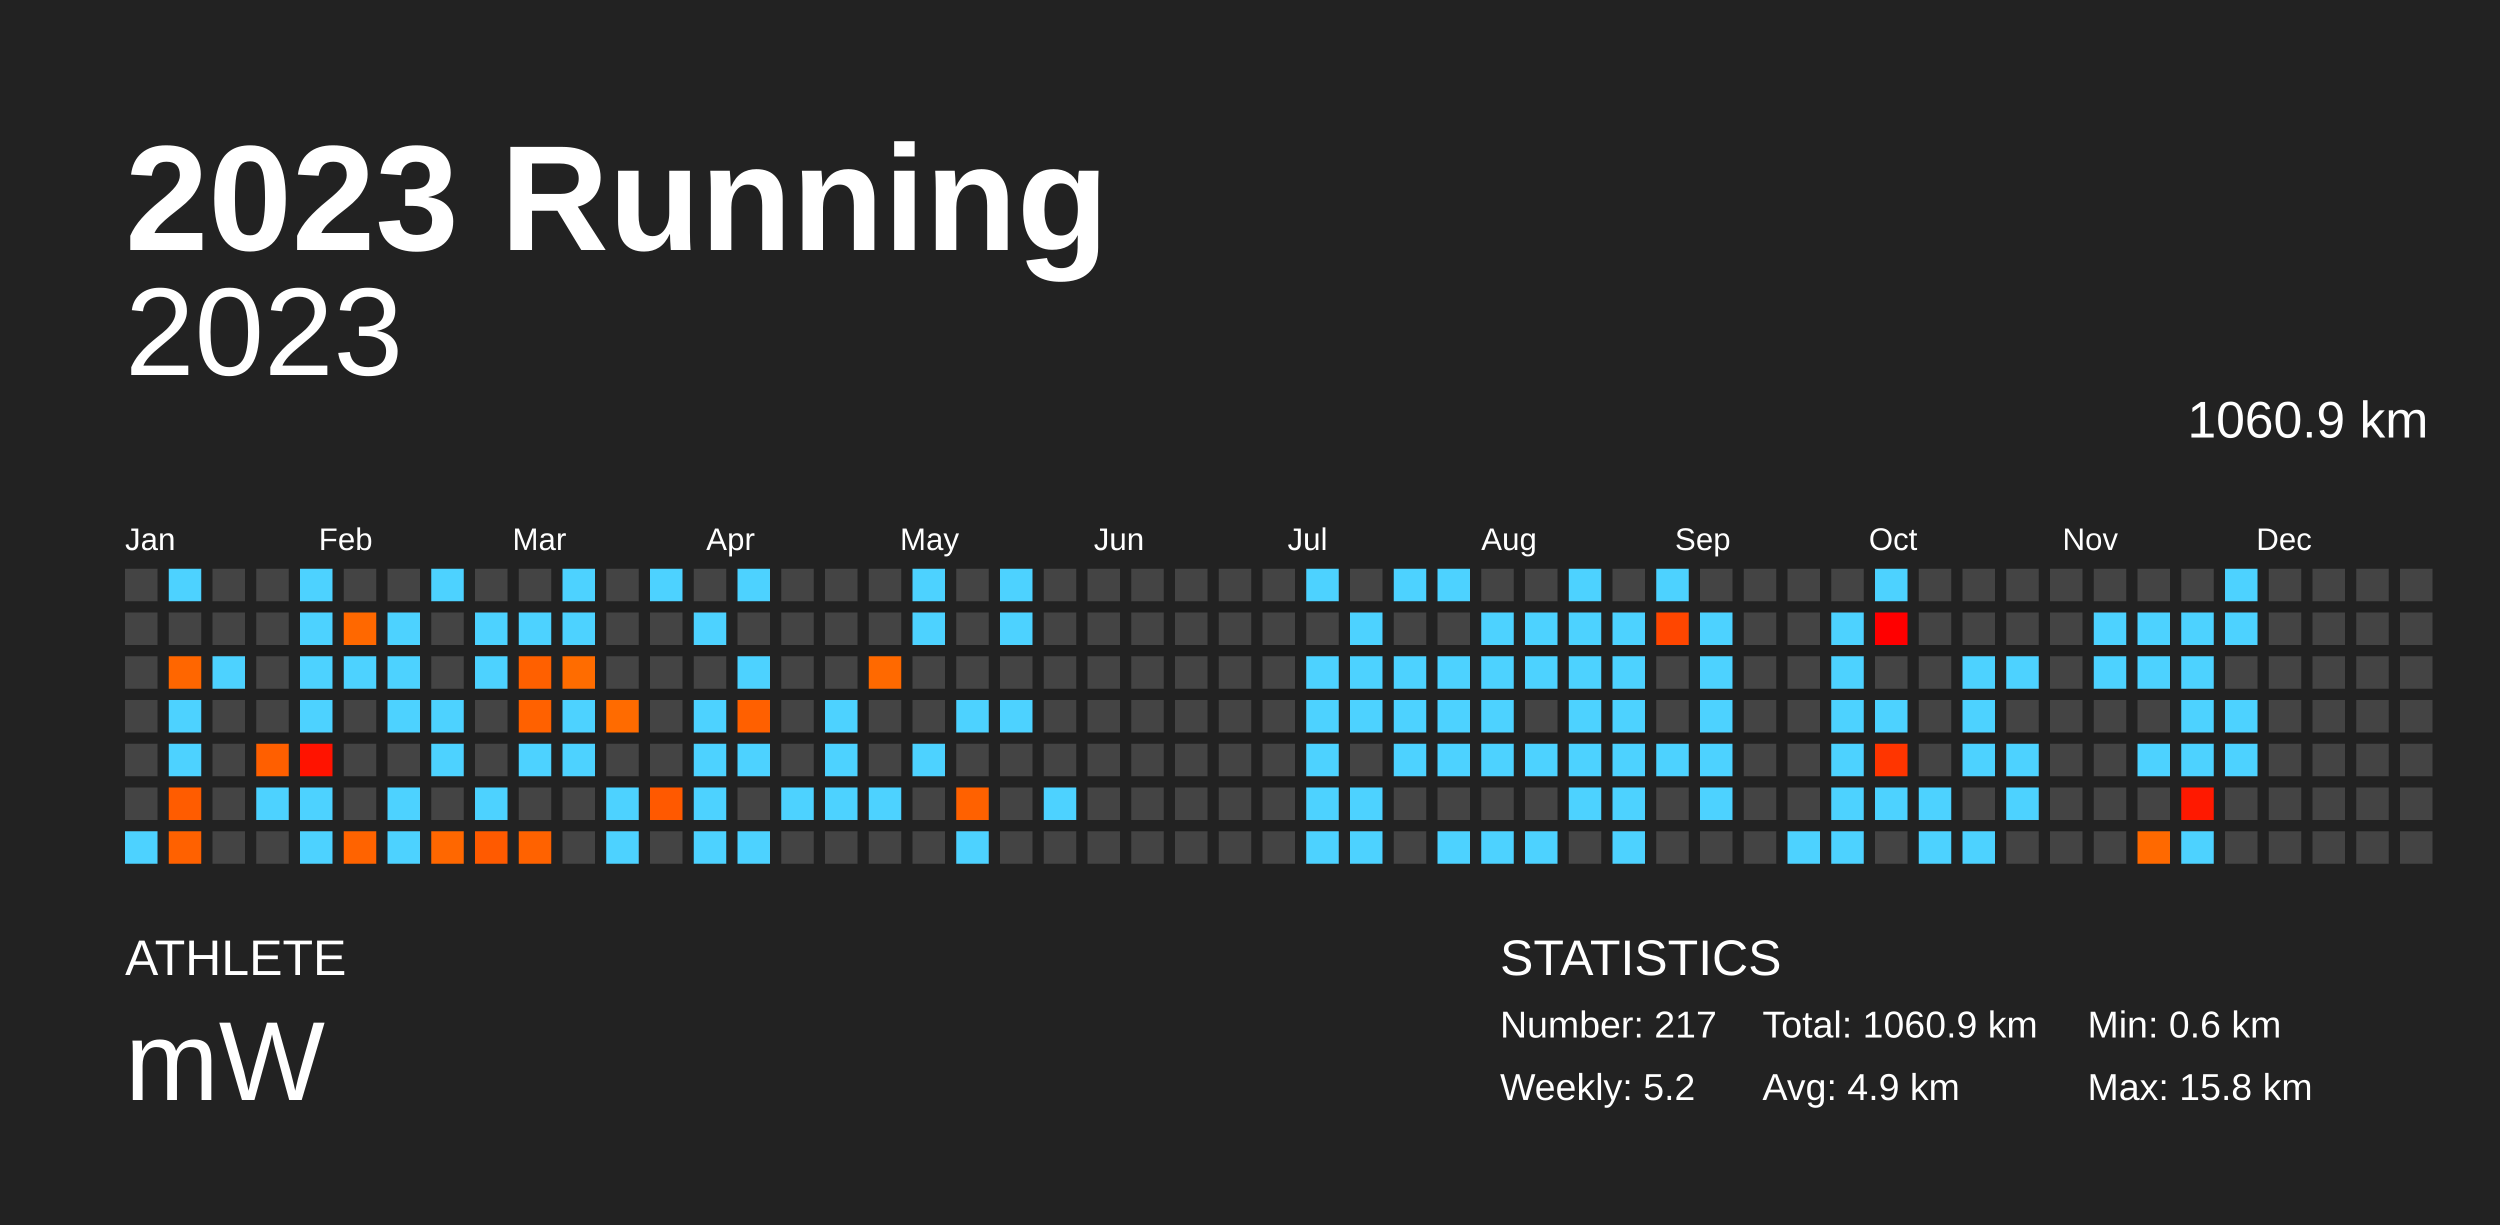
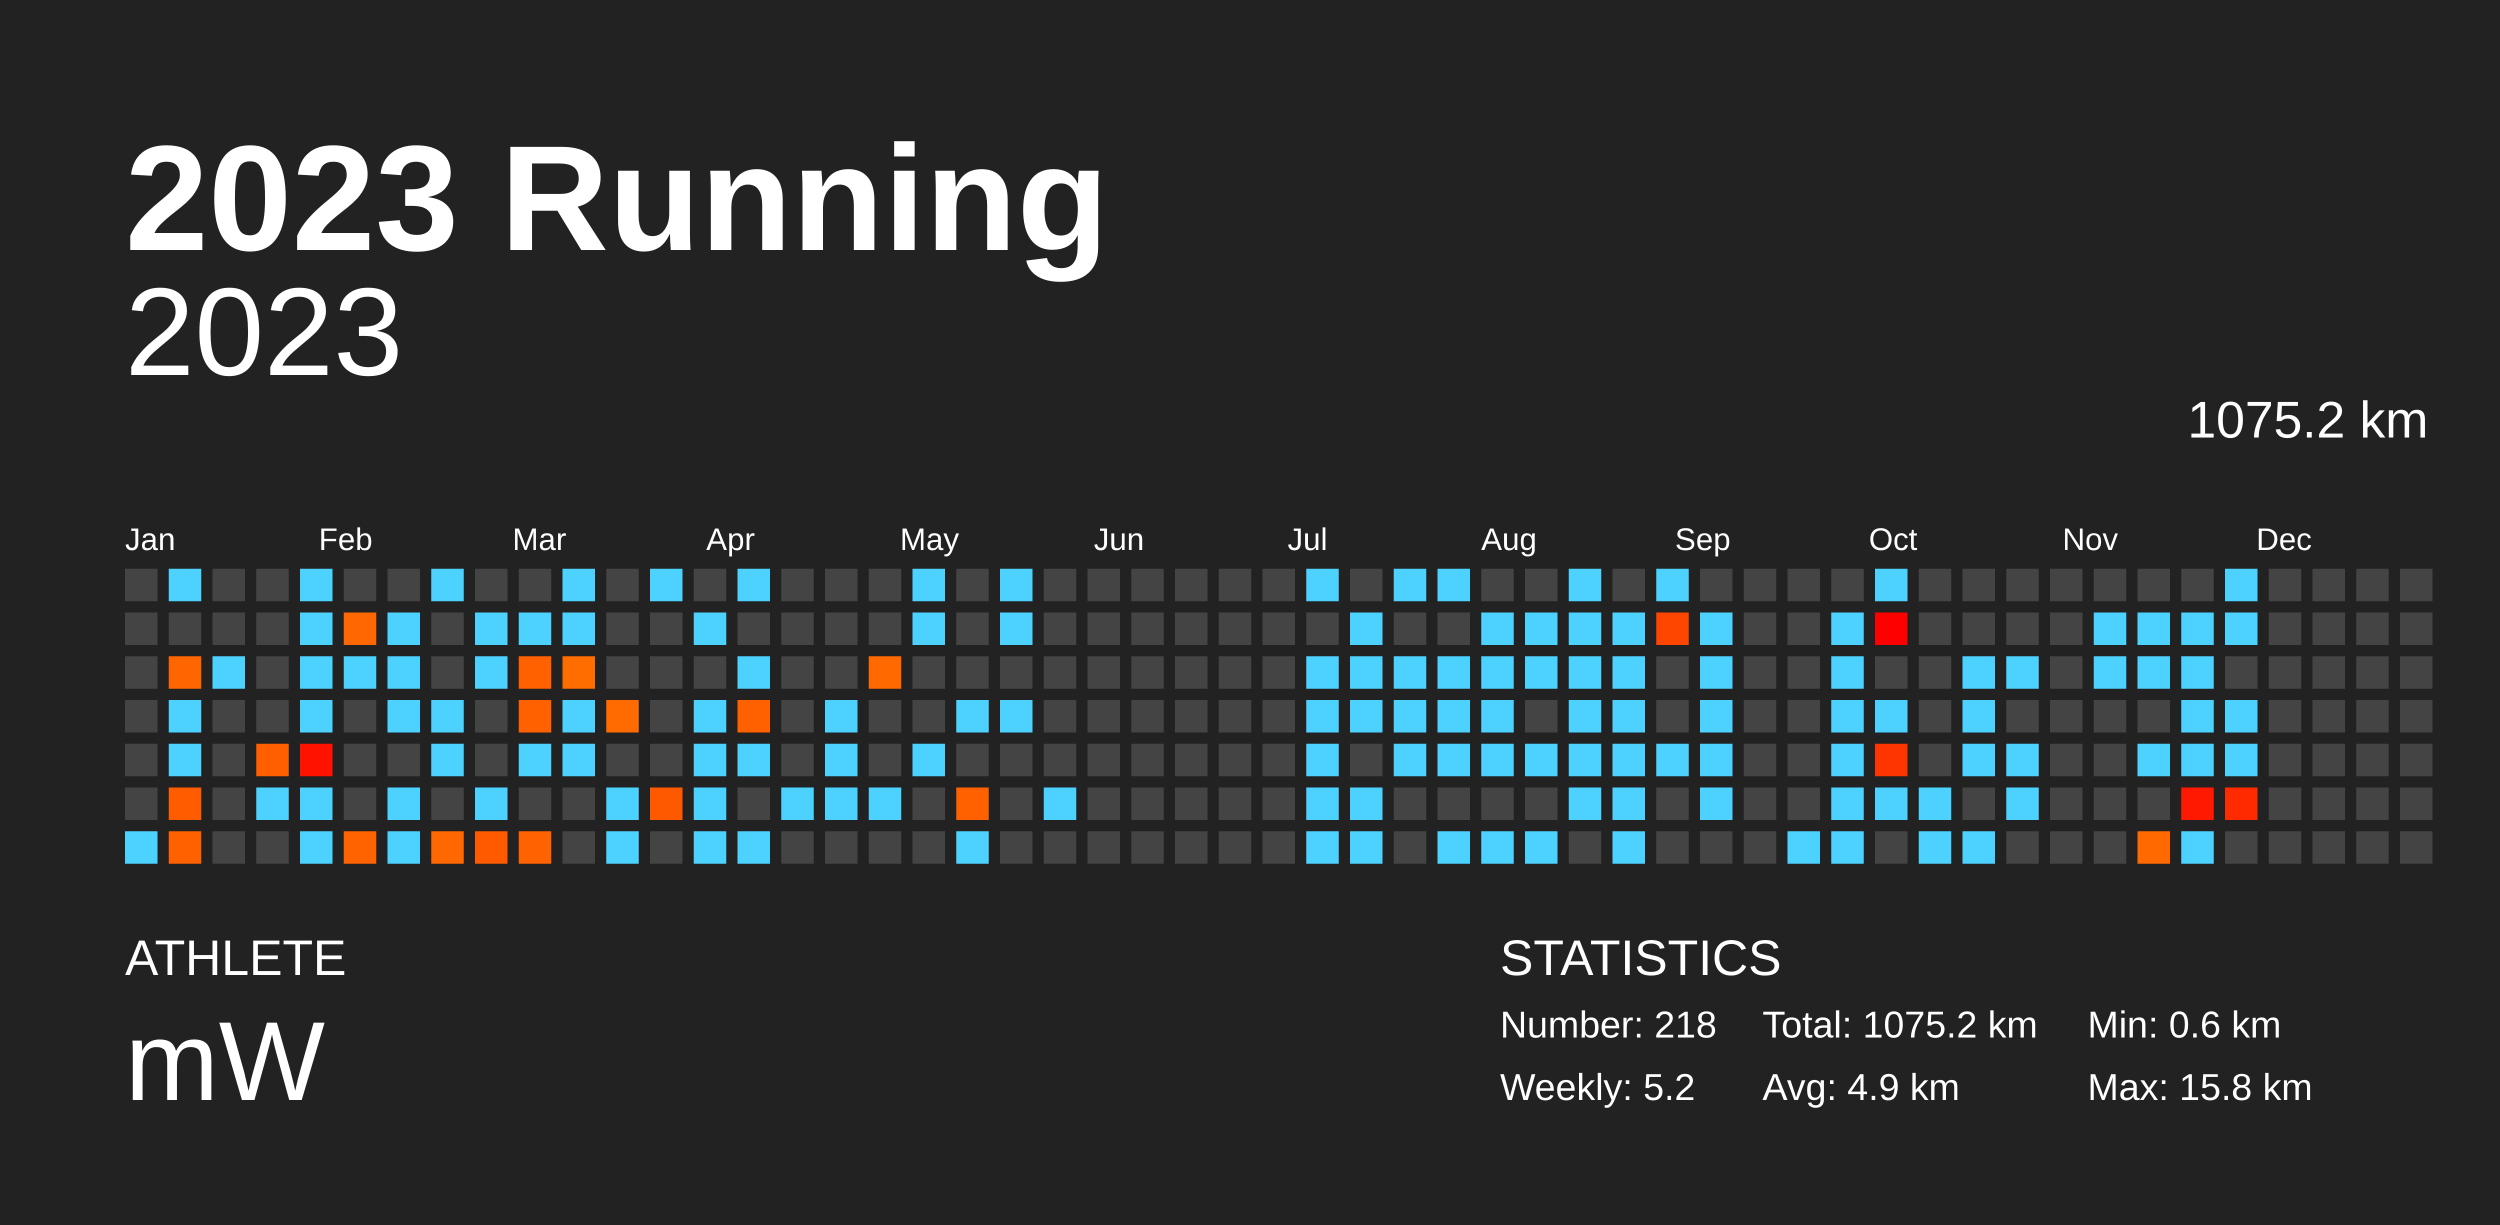
<svg xmlns="http://www.w3.org/2000/svg" baseProfile="full" height="98mm" version="1.1" viewBox="0,0,200,98" width="200mm">
  <defs />
  <rect fill="#222222" height="98" width="200" x="0" y="0" />
  <text fill="#FFFFFF" style="font-size:12px; font-family:Arial; font-weight:bold;" x="10" y="20">2023 Running</text>
  <text fill="#FFFFFF" style="font-size:4px; font-family:Arial" x="10" y="78">ATHLETE</text>
  <text fill="#FFFFFF" style="font-size:9px; font-family:Arial" x="10" y="88">mW</text>
  <text fill="#FFFFFF" style="font-size:4px; font-family:Arial" x="120" y="78">STATISTICS</text>
-   <text fill="#FFFFFF" style="font-size:3px; font-family:Arial" x="120" y="83">Number: 217</text>
+   <text fill="#FFFFFF" style="font-size:3px; font-family:Arial" x="120" y="83">Number: 218</text>
  <text fill="#FFFFFF" style="font-size:3px; font-family:Arial" x="120" y="88">Weekly: 5.2</text>
-   <text fill="#FFFFFF" style="font-size:3px; font-family:Arial" x="141" y="83">Total: 1060.9 km</text>
+   <text fill="#FFFFFF" style="font-size:3px; font-family:Arial" x="141" y="83">Total: 1075.2 km</text>
  <text fill="#FFFFFF" style="font-size:3px; font-family:Arial" x="141" y="88">Avg: 4.9 km</text>
  <text fill="#FFFFFF" style="font-size:3px; font-family:Arial" x="167" y="83">Min: 0.6 km</text>
  <text fill="#FFFFFF" style="font-size:3px; font-family:Arial" x="167" y="88">Max: 15.8 km</text>
  <text alignment-baseline="hanging" fill="#FFFFFF" style="font-size:10.0px; font-family:Arial;" x="10" y="30">2023</text>
-   <text alignment-baseline="hanging" fill="#FFFFFF" style="font-size:4.125px; font-family:Arial;" x="175" y="35">1060.9 km</text>
+   <text alignment-baseline="hanging" fill="#FFFFFF" style="font-size:4.125px; font-family:Arial;" x="175" y="35">1075.2 km</text>
  <text fill="#FFFFFF" style="font-size:2.5px; font-family:Arial" x="10.0" y="44">Jan</text>
  <text fill="#FFFFFF" style="font-size:2.5px; font-family:Arial" x="25.5" y="44">Feb</text>
  <text fill="#FFFFFF" style="font-size:2.5px; font-family:Arial" x="41.0" y="44">Mar</text>
  <text fill="#FFFFFF" style="font-size:2.5px; font-family:Arial" x="56.5" y="44">Apr</text>
  <text fill="#FFFFFF" style="font-size:2.5px; font-family:Arial" x="72.0" y="44">May</text>
  <text fill="#FFFFFF" style="font-size:2.5px; font-family:Arial" x="87.5" y="44">Jun</text>
  <text fill="#FFFFFF" style="font-size:2.5px; font-family:Arial" x="103.0" y="44">Jul</text>
  <text fill="#FFFFFF" style="font-size:2.5px; font-family:Arial" x="118.5" y="44">Aug</text>
  <text fill="#FFFFFF" style="font-size:2.5px; font-family:Arial" x="134.0" y="44">Sep</text>
  <text fill="#FFFFFF" style="font-size:2.5px; font-family:Arial" x="149.5" y="44">Oct</text>
  <text fill="#FFFFFF" style="font-size:2.5px; font-family:Arial" x="165.0" y="44">Nov</text>
  <text fill="#FFFFFF" style="font-size:2.5px; font-family:Arial" x="180.5" y="44">Dec</text>
  <rect fill="#444444" height="2.6" width="2.6" x="10.0" y="45.5" />
  <rect fill="#444444" height="2.6" width="2.6" x="10.0" y="49.0" />
  <rect fill="#444444" height="2.6" width="2.6" x="10.0" y="52.5" />
  <rect fill="#444444" height="2.6" width="2.6" x="10.0" y="56.0" />
  <rect fill="#444444" height="2.6" width="2.6" x="10.0" y="59.5" />
  <rect fill="#444444" height="2.6" width="2.6" x="10.0" y="63.0" />
  <rect fill="#4dd2ff" height="2.6" width="2.6" x="10.0" y="66.5" />
  <rect fill="#4dd2ff" height="2.6" width="2.6" x="13.5" y="45.5" />
  <rect fill="#444444" height="2.6" width="2.6" x="13.5" y="49.0" />
  <rect fill="#ff6600" height="2.6" width="2.6" x="13.5" y="52.5" />
  <rect fill="#4dd2ff" height="2.6" width="2.6" x="13.5" y="56.0" />
  <rect fill="#4dd2ff" height="2.6" width="2.6" x="13.5" y="59.5" />
  <rect fill="#ff5c00" height="2.6" width="2.6" x="13.5" y="63.0" />
  <rect fill="#ff6100" height="2.6" width="2.6" x="13.5" y="66.5" />
  <rect fill="#444444" height="2.6" width="2.6" x="17.0" y="45.5" />
  <rect fill="#444444" height="2.6" width="2.6" x="17.0" y="49.0" />
  <rect fill="#4dd2ff" height="2.6" width="2.6" x="17.0" y="52.5" />
  <rect fill="#444444" height="2.6" width="2.6" x="17.0" y="56.0" />
  <rect fill="#444444" height="2.6" width="2.6" x="17.0" y="59.5" />
  <rect fill="#444444" height="2.6" width="2.6" x="17.0" y="63.0" />
  <rect fill="#444444" height="2.6" width="2.6" x="17.0" y="66.5" />
  <rect fill="#444444" height="2.6" width="2.6" x="20.5" y="45.5" />
  <rect fill="#444444" height="2.6" width="2.6" x="20.5" y="49.0" />
  <rect fill="#444444" height="2.6" width="2.6" x="20.5" y="52.5" />
  <rect fill="#444444" height="2.6" width="2.6" x="20.5" y="56.0" />
  <rect fill="#ff5f00" height="2.6" width="2.6" x="20.5" y="59.5" />
  <rect fill="#4dd2ff" height="2.6" width="2.6" x="20.5" y="63.0" />
  <rect fill="#444444" height="2.6" width="2.6" x="20.5" y="66.5" />
  <rect fill="#4dd2ff" height="2.6" width="2.6" x="24.0" y="45.5" />
  <rect fill="#4dd2ff" height="2.6" width="2.6" x="24.0" y="49.0" />
  <rect fill="#4dd2ff" height="2.6" width="2.6" x="24.0" y="52.5" />
  <rect fill="#4dd2ff" height="2.6" width="2.6" x="24.0" y="56.0" />
  <rect fill="#ff1300" height="2.6" width="2.6" x="24.0" y="59.5" />
  <rect fill="#4dd2ff" height="2.6" width="2.6" x="24.0" y="63.0" />
  <rect fill="#4dd2ff" height="2.6" width="2.6" x="24.0" y="66.5" />
  <rect fill="#444444" height="2.6" width="2.6" x="27.5" y="45.5" />
  <rect fill="#ff6800" height="2.6" width="2.6" x="27.5" y="49.0" />
  <rect fill="#4dd2ff" height="2.6" width="2.6" x="27.5" y="52.5" />
  <rect fill="#444444" height="2.6" width="2.6" x="27.5" y="56.0" />
  <rect fill="#444444" height="2.6" width="2.6" x="27.5" y="59.5" />
  <rect fill="#444444" height="2.6" width="2.6" x="27.5" y="63.0" />
  <rect fill="#ff6300" height="2.6" width="2.6" x="27.5" y="66.5" />
  <rect fill="#444444" height="2.6" width="2.6" x="31.0" y="45.5" />
  <rect fill="#4dd2ff" height="2.6" width="2.6" x="31.0" y="49.0" />
  <rect fill="#4dd2ff" height="2.6" width="2.6" x="31.0" y="52.5" />
  <rect fill="#4dd2ff" height="2.6" width="2.6" x="31.0" y="56.0" />
  <rect fill="#444444" height="2.6" width="2.6" x="31.0" y="59.5" />
  <rect fill="#4dd2ff" height="2.6" width="2.6" x="31.0" y="63.0" />
  <rect fill="#4dd2ff" height="2.6" width="2.6" x="31.0" y="66.5" />
  <rect fill="#4dd2ff" height="2.6" width="2.6" x="34.5" y="45.5" />
  <rect fill="#444444" height="2.6" width="2.6" x="34.5" y="49.0" />
  <rect fill="#444444" height="2.6" width="2.6" x="34.5" y="52.5" />
  <rect fill="#4dd2ff" height="2.6" width="2.6" x="34.5" y="56.0" />
  <rect fill="#4dd2ff" height="2.6" width="2.6" x="34.5" y="59.5" />
  <rect fill="#444444" height="2.6" width="2.6" x="34.5" y="63.0" />
  <rect fill="#ff6700" height="2.6" width="2.6" x="34.5" y="66.5" />
  <rect fill="#444444" height="2.6" width="2.6" x="38.0" y="45.5" />
  <rect fill="#4dd2ff" height="2.6" width="2.6" x="38.0" y="49.0" />
  <rect fill="#4dd2ff" height="2.6" width="2.6" x="38.0" y="52.5" />
  <rect fill="#444444" height="2.6" width="2.6" x="38.0" y="56.0" />
  <rect fill="#444444" height="2.6" width="2.6" x="38.0" y="59.5" />
  <rect fill="#4dd2ff" height="2.6" width="2.6" x="38.0" y="63.0" />
  <rect fill="#ff5a00" height="2.6" width="2.6" x="38.0" y="66.5" />
  <rect fill="#444444" height="2.6" width="2.6" x="41.5" y="45.5" />
  <rect fill="#4dd2ff" height="2.6" width="2.6" x="41.5" y="49.0" />
  <rect fill="#ff6000" height="2.6" width="2.6" x="41.5" y="52.5" />
  <rect fill="#ff6100" height="2.6" width="2.6" x="41.5" y="56.0" />
  <rect fill="#4dd2ff" height="2.6" width="2.6" x="41.5" y="59.5" />
  <rect fill="#444444" height="2.6" width="2.6" x="41.5" y="63.0" />
  <rect fill="#ff6200" height="2.6" width="2.6" x="41.5" y="66.5" />
  <rect fill="#4dd2ff" height="2.6" width="2.6" x="45.0" y="45.5" />
  <rect fill="#4dd2ff" height="2.6" width="2.6" x="45.0" y="49.0" />
  <rect fill="#ff6c00" height="2.6" width="2.6" x="45.0" y="52.5" />
  <rect fill="#4dd2ff" height="2.6" width="2.6" x="45.0" y="56.0" />
  <rect fill="#4dd2ff" height="2.6" width="2.6" x="45.0" y="59.5" />
  <rect fill="#444444" height="2.6" width="2.6" x="45.0" y="63.0" />
  <rect fill="#444444" height="2.6" width="2.6" x="45.0" y="66.5" />
  <rect fill="#444444" height="2.6" width="2.6" x="48.5" y="45.5" />
  <rect fill="#444444" height="2.6" width="2.6" x="48.5" y="49.0" />
  <rect fill="#444444" height="2.6" width="2.6" x="48.5" y="52.5" />
  <rect fill="#ff6b00" height="2.6" width="2.6" x="48.5" y="56.0" />
  <rect fill="#444444" height="2.6" width="2.6" x="48.5" y="59.5" />
  <rect fill="#4dd2ff" height="2.6" width="2.6" x="48.5" y="63.0" />
  <rect fill="#4dd2ff" height="2.6" width="2.6" x="48.5" y="66.5" />
  <rect fill="#4dd2ff" height="2.6" width="2.6" x="52.0" y="45.5" />
  <rect fill="#444444" height="2.6" width="2.6" x="52.0" y="49.0" />
  <rect fill="#444444" height="2.6" width="2.6" x="52.0" y="52.5" />
  <rect fill="#444444" height="2.6" width="2.6" x="52.0" y="56.0" />
  <rect fill="#444444" height="2.6" width="2.6" x="52.0" y="59.5" />
  <rect fill="#ff5900" height="2.6" width="2.6" x="52.0" y="63.0" />
  <rect fill="#444444" height="2.6" width="2.6" x="52.0" y="66.5" />
  <rect fill="#444444" height="2.6" width="2.6" x="55.5" y="45.5" />
  <rect fill="#4dd2ff" height="2.6" width="2.6" x="55.5" y="49.0" />
  <rect fill="#444444" height="2.6" width="2.6" x="55.5" y="52.5" />
  <rect fill="#4dd2ff" height="2.6" width="2.6" x="55.5" y="56.0" />
  <rect fill="#4dd2ff" height="2.6" width="2.6" x="55.5" y="59.5" />
  <rect fill="#4dd2ff" height="2.6" width="2.6" x="55.5" y="63.0" />
  <rect fill="#4dd2ff" height="2.6" width="2.6" x="55.5" y="66.5" />
  <rect fill="#4dd2ff" height="2.6" width="2.6" x="59.0" y="45.5" />
  <rect fill="#444444" height="2.6" width="2.6" x="59.0" y="49.0" />
  <rect fill="#4dd2ff" height="2.6" width="2.6" x="59.0" y="52.5" />
  <rect fill="#ff6000" height="2.6" width="2.6" x="59.0" y="56.0" />
  <rect fill="#4dd2ff" height="2.6" width="2.6" x="59.0" y="59.5" />
  <rect fill="#444444" height="2.6" width="2.6" x="59.0" y="63.0" />
  <rect fill="#4dd2ff" height="2.6" width="2.6" x="59.0" y="66.5" />
  <rect fill="#444444" height="2.6" width="2.6" x="62.5" y="45.5" />
  <rect fill="#444444" height="2.6" width="2.6" x="62.5" y="49.0" />
  <rect fill="#444444" height="2.6" width="2.6" x="62.5" y="52.5" />
  <rect fill="#444444" height="2.6" width="2.6" x="62.5" y="56.0" />
  <rect fill="#444444" height="2.6" width="2.6" x="62.5" y="59.5" />
  <rect fill="#4dd2ff" height="2.6" width="2.6" x="62.5" y="63.0" />
  <rect fill="#444444" height="2.6" width="2.6" x="62.5" y="66.5" />
  <rect fill="#444444" height="2.6" width="2.6" x="66.0" y="45.5" />
  <rect fill="#444444" height="2.6" width="2.6" x="66.0" y="49.0" />
  <rect fill="#444444" height="2.6" width="2.6" x="66.0" y="52.5" />
  <rect fill="#4dd2ff" height="2.6" width="2.6" x="66.0" y="56.0" />
  <rect fill="#4dd2ff" height="2.6" width="2.6" x="66.0" y="59.5" />
  <rect fill="#4dd2ff" height="2.6" width="2.6" x="66.0" y="63.0" />
  <rect fill="#444444" height="2.6" width="2.6" x="66.0" y="66.5" />
  <rect fill="#444444" height="2.6" width="2.6" x="69.5" y="45.5" />
  <rect fill="#444444" height="2.6" width="2.6" x="69.5" y="49.0" />
  <rect fill="#ff6900" height="2.6" width="2.6" x="69.5" y="52.5" />
  <rect fill="#444444" height="2.6" width="2.6" x="69.5" y="56.0" />
  <rect fill="#444444" height="2.6" width="2.6" x="69.5" y="59.5" />
  <rect fill="#4dd2ff" height="2.6" width="2.6" x="69.5" y="63.0" />
  <rect fill="#444444" height="2.6" width="2.6" x="69.5" y="66.5" />
  <rect fill="#4dd2ff" height="2.6" width="2.6" x="73.0" y="45.5" />
  <rect fill="#4dd2ff" height="2.6" width="2.6" x="73.0" y="49.0" />
  <rect fill="#444444" height="2.6" width="2.6" x="73.0" y="52.5" />
  <rect fill="#444444" height="2.6" width="2.6" x="73.0" y="56.0" />
  <rect fill="#4dd2ff" height="2.6" width="2.6" x="73.0" y="59.5" />
  <rect fill="#444444" height="2.6" width="2.6" x="73.0" y="63.0" />
  <rect fill="#444444" height="2.6" width="2.6" x="73.0" y="66.5" />
  <rect fill="#444444" height="2.6" width="2.6" x="76.5" y="45.5" />
  <rect fill="#444444" height="2.6" width="2.6" x="76.5" y="49.0" />
  <rect fill="#444444" height="2.6" width="2.6" x="76.5" y="52.5" />
  <rect fill="#4dd2ff" height="2.6" width="2.6" x="76.5" y="56.0" />
  <rect fill="#444444" height="2.6" width="2.6" x="76.5" y="59.5" />
  <rect fill="#ff6100" height="2.6" width="2.6" x="76.5" y="63.0" />
  <rect fill="#4dd2ff" height="2.6" width="2.6" x="76.5" y="66.5" />
  <rect fill="#4dd2ff" height="2.6" width="2.6" x="80.0" y="45.5" />
  <rect fill="#4dd2ff" height="2.6" width="2.6" x="80.0" y="49.0" />
  <rect fill="#444444" height="2.6" width="2.6" x="80.0" y="52.5" />
  <rect fill="#4dd2ff" height="2.6" width="2.6" x="80.0" y="56.0" />
  <rect fill="#444444" height="2.6" width="2.6" x="80.0" y="59.5" />
  <rect fill="#444444" height="2.6" width="2.6" x="80.0" y="63.0" />
  <rect fill="#444444" height="2.6" width="2.6" x="80.0" y="66.5" />
  <rect fill="#444444" height="2.6" width="2.6" x="83.5" y="45.5" />
  <rect fill="#444444" height="2.6" width="2.6" x="83.5" y="49.0" />
  <rect fill="#444444" height="2.6" width="2.6" x="83.5" y="52.5" />
  <rect fill="#444444" height="2.6" width="2.6" x="83.5" y="56.0" />
  <rect fill="#444444" height="2.6" width="2.6" x="83.5" y="59.5" />
  <rect fill="#4dd2ff" height="2.6" width="2.6" x="83.5" y="63.0" />
  <rect fill="#444444" height="2.6" width="2.6" x="83.5" y="66.5" />
  <rect fill="#444444" height="2.6" width="2.6" x="87.0" y="45.5" />
  <rect fill="#444444" height="2.6" width="2.6" x="87.0" y="49.0" />
  <rect fill="#444444" height="2.6" width="2.6" x="87.0" y="52.5" />
  <rect fill="#444444" height="2.6" width="2.6" x="87.0" y="56.0" />
  <rect fill="#444444" height="2.6" width="2.6" x="87.0" y="59.5" />
  <rect fill="#444444" height="2.6" width="2.6" x="87.0" y="63.0" />
  <rect fill="#444444" height="2.6" width="2.6" x="87.0" y="66.5" />
  <rect fill="#444444" height="2.6" width="2.6" x="90.5" y="45.5" />
  <rect fill="#444444" height="2.6" width="2.6" x="90.5" y="49.0" />
  <rect fill="#444444" height="2.6" width="2.6" x="90.5" y="52.5" />
  <rect fill="#444444" height="2.6" width="2.6" x="90.5" y="56.0" />
  <rect fill="#444444" height="2.6" width="2.6" x="90.5" y="59.5" />
  <rect fill="#444444" height="2.6" width="2.6" x="90.5" y="63.0" />
  <rect fill="#444444" height="2.6" width="2.6" x="90.5" y="66.5" />
  <rect fill="#444444" height="2.6" width="2.6" x="94.0" y="45.5" />
  <rect fill="#444444" height="2.6" width="2.6" x="94.0" y="49.0" />
  <rect fill="#444444" height="2.6" width="2.6" x="94.0" y="52.5" />
  <rect fill="#444444" height="2.6" width="2.6" x="94.0" y="56.0" />
  <rect fill="#444444" height="2.6" width="2.6" x="94.0" y="59.5" />
  <rect fill="#444444" height="2.6" width="2.6" x="94.0" y="63.0" />
  <rect fill="#444444" height="2.6" width="2.6" x="94.0" y="66.5" />
  <rect fill="#444444" height="2.6" width="2.6" x="97.5" y="45.5" />
  <rect fill="#444444" height="2.6" width="2.6" x="97.5" y="49.0" />
  <rect fill="#444444" height="2.6" width="2.6" x="97.5" y="52.5" />
  <rect fill="#444444" height="2.6" width="2.6" x="97.5" y="56.0" />
  <rect fill="#444444" height="2.6" width="2.6" x="97.5" y="59.5" />
  <rect fill="#444444" height="2.6" width="2.6" x="97.5" y="63.0" />
  <rect fill="#444444" height="2.6" width="2.6" x="97.5" y="66.5" />
  <rect fill="#444444" height="2.6" width="2.6" x="101.0" y="45.5" />
  <rect fill="#444444" height="2.6" width="2.6" x="101.0" y="49.0" />
  <rect fill="#444444" height="2.6" width="2.6" x="101.0" y="52.5" />
  <rect fill="#444444" height="2.6" width="2.6" x="101.0" y="56.0" />
  <rect fill="#444444" height="2.6" width="2.6" x="101.0" y="59.5" />
  <rect fill="#444444" height="2.6" width="2.6" x="101.0" y="63.0" />
  <rect fill="#444444" height="2.6" width="2.6" x="101.0" y="66.5" />
  <rect fill="#4dd2ff" height="2.6" width="2.6" x="104.5" y="45.5" />
  <rect fill="#444444" height="2.6" width="2.6" x="104.5" y="49.0" />
  <rect fill="#4dd2ff" height="2.6" width="2.6" x="104.5" y="52.5" />
  <rect fill="#4dd2ff" height="2.6" width="2.6" x="104.5" y="56.0" />
  <rect fill="#4dd2ff" height="2.6" width="2.6" x="104.5" y="59.5" />
  <rect fill="#4dd2ff" height="2.6" width="2.6" x="104.5" y="63.0" />
  <rect fill="#4dd2ff" height="2.6" width="2.6" x="104.5" y="66.5" />
  <rect fill="#444444" height="2.6" width="2.6" x="108.0" y="45.5" />
  <rect fill="#4dd2ff" height="2.6" width="2.6" x="108.0" y="49.0" />
  <rect fill="#4dd2ff" height="2.6" width="2.6" x="108.0" y="52.5" />
  <rect fill="#4dd2ff" height="2.6" width="2.6" x="108.0" y="56.0" />
  <rect fill="#444444" height="2.6" width="2.6" x="108.0" y="59.5" />
  <rect fill="#4dd2ff" height="2.6" width="2.6" x="108.0" y="63.0" />
  <rect fill="#4dd2ff" height="2.6" width="2.6" x="108.0" y="66.5" />
  <rect fill="#4dd2ff" height="2.6" width="2.6" x="111.5" y="45.5" />
  <rect fill="#444444" height="2.6" width="2.6" x="111.5" y="49.0" />
  <rect fill="#4dd2ff" height="2.6" width="2.6" x="111.5" y="52.5" />
  <rect fill="#4dd2ff" height="2.6" width="2.6" x="111.5" y="56.0" />
  <rect fill="#4dd2ff" height="2.6" width="2.6" x="111.5" y="59.5" />
  <rect fill="#444444" height="2.6" width="2.6" x="111.5" y="63.0" />
  <rect fill="#444444" height="2.6" width="2.6" x="111.5" y="66.5" />
  <rect fill="#4dd2ff" height="2.6" width="2.6" x="115.0" y="45.5" />
  <rect fill="#444444" height="2.6" width="2.6" x="115.0" y="49.0" />
  <rect fill="#4dd2ff" height="2.6" width="2.6" x="115.0" y="52.5" />
  <rect fill="#4dd2ff" height="2.6" width="2.6" x="115.0" y="56.0" />
  <rect fill="#4dd2ff" height="2.6" width="2.6" x="115.0" y="59.5" />
  <rect fill="#444444" height="2.6" width="2.6" x="115.0" y="63.0" />
  <rect fill="#4dd2ff" height="2.6" width="2.6" x="115.0" y="66.5" />
  <rect fill="#444444" height="2.6" width="2.6" x="118.5" y="45.5" />
  <rect fill="#4dd2ff" height="2.6" width="2.6" x="118.5" y="49.0" />
  <rect fill="#4dd2ff" height="2.6" width="2.6" x="118.5" y="52.5" />
  <rect fill="#4dd2ff" height="2.6" width="2.6" x="118.5" y="56.0" />
  <rect fill="#4dd2ff" height="2.6" width="2.6" x="118.5" y="59.5" />
  <rect fill="#444444" height="2.6" width="2.6" x="118.5" y="63.0" />
  <rect fill="#4dd2ff" height="2.6" width="2.6" x="118.5" y="66.5" />
  <rect fill="#444444" height="2.6" width="2.6" x="122.0" y="45.5" />
  <rect fill="#4dd2ff" height="2.6" width="2.6" x="122.0" y="49.0" />
  <rect fill="#4dd2ff" height="2.6" width="2.6" x="122.0" y="52.5" />
  <rect fill="#444444" height="2.6" width="2.6" x="122.0" y="56.0" />
  <rect fill="#4dd2ff" height="2.6" width="2.6" x="122.0" y="59.5" />
  <rect fill="#444444" height="2.6" width="2.6" x="122.0" y="63.0" />
  <rect fill="#4dd2ff" height="2.6" width="2.6" x="122.0" y="66.5" />
  <rect fill="#4dd2ff" height="2.6" width="2.6" x="125.5" y="45.5" />
  <rect fill="#4dd2ff" height="2.6" width="2.6" x="125.5" y="49.0" />
  <rect fill="#4dd2ff" height="2.6" width="2.6" x="125.5" y="52.5" />
  <rect fill="#4dd2ff" height="2.6" width="2.6" x="125.5" y="56.0" />
  <rect fill="#4dd2ff" height="2.6" width="2.6" x="125.5" y="59.5" />
  <rect fill="#4dd2ff" height="2.6" width="2.6" x="125.5" y="63.0" />
  <rect fill="#444444" height="2.6" width="2.6" x="125.5" y="66.5" />
  <rect fill="#444444" height="2.6" width="2.6" x="129.0" y="45.5" />
  <rect fill="#4dd2ff" height="2.6" width="2.6" x="129.0" y="49.0" />
  <rect fill="#4dd2ff" height="2.6" width="2.6" x="129.0" y="52.5" />
  <rect fill="#4dd2ff" height="2.6" width="2.6" x="129.0" y="56.0" />
  <rect fill="#4dd2ff" height="2.6" width="2.6" x="129.0" y="59.5" />
  <rect fill="#4dd2ff" height="2.6" width="2.6" x="129.0" y="63.0" />
  <rect fill="#4dd2ff" height="2.6" width="2.6" x="129.0" y="66.5" />
  <rect fill="#4dd2ff" height="2.6" width="2.6" x="132.5" y="45.5" />
  <rect fill="#ff4600" height="2.6" width="2.6" x="132.5" y="49.0" />
  <rect fill="#444444" height="2.6" width="2.6" x="132.5" y="52.5" />
  <rect fill="#444444" height="2.6" width="2.6" x="132.5" y="56.0" />
  <rect fill="#4dd2ff" height="2.6" width="2.6" x="132.5" y="59.5" />
  <rect fill="#444444" height="2.6" width="2.6" x="132.5" y="63.0" />
  <rect fill="#444444" height="2.6" width="2.6" x="132.5" y="66.5" />
  <rect fill="#444444" height="2.6" width="2.6" x="136.0" y="45.5" />
  <rect fill="#4dd2ff" height="2.6" width="2.6" x="136.0" y="49.0" />
  <rect fill="#4dd2ff" height="2.6" width="2.6" x="136.0" y="52.5" />
  <rect fill="#4dd2ff" height="2.6" width="2.6" x="136.0" y="56.0" />
  <rect fill="#4dd2ff" height="2.6" width="2.6" x="136.0" y="59.5" />
  <rect fill="#4dd2ff" height="2.6" width="2.6" x="136.0" y="63.0" />
  <rect fill="#444444" height="2.6" width="2.6" x="136.0" y="66.5" />
  <rect fill="#444444" height="2.6" width="2.6" x="139.5" y="45.5" />
  <rect fill="#444444" height="2.6" width="2.6" x="139.5" y="49.0" />
  <rect fill="#444444" height="2.6" width="2.6" x="139.5" y="52.5" />
  <rect fill="#444444" height="2.6" width="2.6" x="139.5" y="56.0" />
  <rect fill="#444444" height="2.6" width="2.6" x="139.5" y="59.5" />
  <rect fill="#444444" height="2.6" width="2.6" x="139.5" y="63.0" />
  <rect fill="#444444" height="2.6" width="2.6" x="139.5" y="66.5" />
  <rect fill="#444444" height="2.6" width="2.6" x="143.0" y="45.5" />
  <rect fill="#444444" height="2.6" width="2.6" x="143.0" y="49.0" />
  <rect fill="#444444" height="2.6" width="2.6" x="143.0" y="52.5" />
  <rect fill="#444444" height="2.6" width="2.6" x="143.0" y="56.0" />
  <rect fill="#444444" height="2.6" width="2.6" x="143.0" y="59.5" />
  <rect fill="#444444" height="2.6" width="2.6" x="143.0" y="63.0" />
  <rect fill="#4dd2ff" height="2.6" width="2.6" x="143.0" y="66.5" />
  <rect fill="#444444" height="2.6" width="2.6" x="146.5" y="45.5" />
  <rect fill="#4dd2ff" height="2.6" width="2.6" x="146.5" y="49.0" />
  <rect fill="#4dd2ff" height="2.6" width="2.6" x="146.5" y="52.5" />
  <rect fill="#4dd2ff" height="2.6" width="2.6" x="146.5" y="56.0" />
  <rect fill="#4dd2ff" height="2.6" width="2.6" x="146.5" y="59.5" />
  <rect fill="#4dd2ff" height="2.6" width="2.6" x="146.5" y="63.0" />
  <rect fill="#4dd2ff" height="2.6" width="2.6" x="146.5" y="66.5" />
  <rect fill="#4dd2ff" height="2.6" width="2.6" x="150.0" y="45.5" />
  <rect fill="#ff0000" height="2.6" width="2.6" x="150.0" y="49.0" />
  <rect fill="#444444" height="2.6" width="2.6" x="150.0" y="52.5" />
  <rect fill="#4dd2ff" height="2.6" width="2.6" x="150.0" y="56.0" />
  <rect fill="#ff3500" height="2.6" width="2.6" x="150.0" y="59.5" />
  <rect fill="#4dd2ff" height="2.6" width="2.6" x="150.0" y="63.0" />
  <rect fill="#444444" height="2.6" width="2.6" x="150.0" y="66.5" />
  <rect fill="#444444" height="2.6" width="2.6" x="153.5" y="45.5" />
  <rect fill="#444444" height="2.6" width="2.6" x="153.5" y="49.0" />
  <rect fill="#444444" height="2.6" width="2.6" x="153.5" y="52.5" />
  <rect fill="#444444" height="2.6" width="2.6" x="153.5" y="56.0" />
  <rect fill="#444444" height="2.6" width="2.6" x="153.5" y="59.5" />
  <rect fill="#4dd2ff" height="2.6" width="2.6" x="153.5" y="63.0" />
  <rect fill="#4dd2ff" height="2.6" width="2.6" x="153.5" y="66.5" />
  <rect fill="#444444" height="2.6" width="2.6" x="157.0" y="45.5" />
  <rect fill="#444444" height="2.6" width="2.6" x="157.0" y="49.0" />
  <rect fill="#4dd2ff" height="2.6" width="2.6" x="157.0" y="52.5" />
  <rect fill="#4dd2ff" height="2.6" width="2.6" x="157.0" y="56.0" />
  <rect fill="#4dd2ff" height="2.6" width="2.6" x="157.0" y="59.5" />
  <rect fill="#444444" height="2.6" width="2.6" x="157.0" y="63.0" />
  <rect fill="#4dd2ff" height="2.6" width="2.6" x="157.0" y="66.5" />
  <rect fill="#444444" height="2.6" width="2.6" x="160.5" y="45.5" />
  <rect fill="#444444" height="2.6" width="2.6" x="160.5" y="49.0" />
  <rect fill="#4dd2ff" height="2.6" width="2.6" x="160.5" y="52.5" />
  <rect fill="#444444" height="2.6" width="2.6" x="160.5" y="56.0" />
  <rect fill="#4dd2ff" height="2.6" width="2.6" x="160.5" y="59.5" />
  <rect fill="#4dd2ff" height="2.6" width="2.6" x="160.5" y="63.0" />
  <rect fill="#444444" height="2.6" width="2.6" x="160.5" y="66.5" />
  <rect fill="#444444" height="2.6" width="2.6" x="164.0" y="45.5" />
  <rect fill="#444444" height="2.6" width="2.6" x="164.0" y="49.0" />
  <rect fill="#444444" height="2.6" width="2.6" x="164.0" y="52.5" />
  <rect fill="#444444" height="2.6" width="2.6" x="164.0" y="56.0" />
  <rect fill="#444444" height="2.6" width="2.6" x="164.0" y="59.5" />
  <rect fill="#444444" height="2.6" width="2.6" x="164.0" y="63.0" />
  <rect fill="#444444" height="2.6" width="2.6" x="164.0" y="66.5" />
  <rect fill="#444444" height="2.6" width="2.6" x="167.5" y="45.5" />
  <rect fill="#4dd2ff" height="2.6" width="2.6" x="167.5" y="49.0" />
  <rect fill="#4dd2ff" height="2.6" width="2.6" x="167.5" y="52.5" />
  <rect fill="#444444" height="2.6" width="2.6" x="167.5" y="56.0" />
  <rect fill="#444444" height="2.6" width="2.6" x="167.5" y="59.5" />
  <rect fill="#444444" height="2.6" width="2.6" x="167.5" y="63.0" />
  <rect fill="#444444" height="2.6" width="2.6" x="167.5" y="66.5" />
  <rect fill="#444444" height="2.6" width="2.6" x="171.0" y="45.5" />
  <rect fill="#4dd2ff" height="2.6" width="2.6" x="171.0" y="49.0" />
  <rect fill="#4dd2ff" height="2.6" width="2.6" x="171.0" y="52.5" />
  <rect fill="#444444" height="2.6" width="2.6" x="171.0" y="56.0" />
  <rect fill="#4dd2ff" height="2.6" width="2.6" x="171.0" y="59.5" />
  <rect fill="#444444" height="2.6" width="2.6" x="171.0" y="63.0" />
  <rect fill="#ff6900" height="2.6" width="2.6" x="171.0" y="66.5" />
  <rect fill="#444444" height="2.6" width="2.6" x="174.5" y="45.5" />
  <rect fill="#4dd2ff" height="2.6" width="2.6" x="174.5" y="49.0" />
  <rect fill="#4dd2ff" height="2.6" width="2.6" x="174.5" y="52.5" />
  <rect fill="#4dd2ff" height="2.6" width="2.6" x="174.5" y="56.0" />
  <rect fill="#4dd2ff" height="2.6" width="2.6" x="174.5" y="59.5" />
  <rect fill="#ff1900" height="2.6" width="2.6" x="174.5" y="63.0" />
  <rect fill="#4dd2ff" height="2.6" width="2.6" x="174.5" y="66.5" />
  <rect fill="#4dd2ff" height="2.6" width="2.6" x="178.0" y="45.5" />
  <rect fill="#4dd2ff" height="2.6" width="2.6" x="178.0" y="49.0" />
  <rect fill="#444444" height="2.6" width="2.6" x="178.0" y="52.5" />
  <rect fill="#4dd2ff" height="2.6" width="2.6" x="178.0" y="56.0" />
  <rect fill="#4dd2ff" height="2.6" width="2.6" x="178.0" y="59.5" />
-   <rect fill="#444444" height="2.6" width="2.6" x="178.0" y="63.0" />
+   <rect fill="#ff2a00" height="2.6" width="2.6" x="178.0" y="63.0" />
  <rect fill="#444444" height="2.6" width="2.6" x="178.0" y="66.5" />
  <rect fill="#444444" height="2.6" width="2.6" x="181.5" y="45.5" />
  <rect fill="#444444" height="2.6" width="2.6" x="181.5" y="49.0" />
  <rect fill="#444444" height="2.6" width="2.6" x="181.5" y="52.5" />
  <rect fill="#444444" height="2.6" width="2.6" x="181.5" y="56.0" />
  <rect fill="#444444" height="2.6" width="2.6" x="181.5" y="59.5" />
  <rect fill="#444444" height="2.6" width="2.6" x="181.5" y="63.0" />
  <rect fill="#444444" height="2.6" width="2.6" x="181.5" y="66.5" />
  <rect fill="#444444" height="2.6" width="2.6" x="185.0" y="45.5" />
  <rect fill="#444444" height="2.6" width="2.6" x="185.0" y="49.0" />
  <rect fill="#444444" height="2.6" width="2.6" x="185.0" y="52.5" />
  <rect fill="#444444" height="2.6" width="2.6" x="185.0" y="56.0" />
  <rect fill="#444444" height="2.6" width="2.6" x="185.0" y="59.5" />
  <rect fill="#444444" height="2.6" width="2.6" x="185.0" y="63.0" />
  <rect fill="#444444" height="2.6" width="2.6" x="185.0" y="66.5" />
  <rect fill="#444444" height="2.6" width="2.6" x="188.5" y="45.5" />
  <rect fill="#444444" height="2.6" width="2.6" x="188.5" y="49.0" />
  <rect fill="#444444" height="2.6" width="2.6" x="188.5" y="52.5" />
  <rect fill="#444444" height="2.6" width="2.6" x="188.5" y="56.0" />
  <rect fill="#444444" height="2.6" width="2.6" x="188.5" y="59.5" />
  <rect fill="#444444" height="2.6" width="2.6" x="188.5" y="63.0" />
  <rect fill="#444444" height="2.6" width="2.6" x="188.5" y="66.5" />
  <rect fill="#444444" height="2.6" width="2.6" x="192.0" y="45.5" />
  <rect fill="#444444" height="2.6" width="2.6" x="192.0" y="49.0" />
  <rect fill="#444444" height="2.6" width="2.6" x="192.0" y="52.5" />
  <rect fill="#444444" height="2.6" width="2.6" x="192.0" y="56.0" />
  <rect fill="#444444" height="2.6" width="2.6" x="192.0" y="59.5" />
  <rect fill="#444444" height="2.6" width="2.6" x="192.0" y="63.0" />
  <rect fill="#444444" height="2.6" width="2.6" x="192.0" y="66.5" />
</svg>
